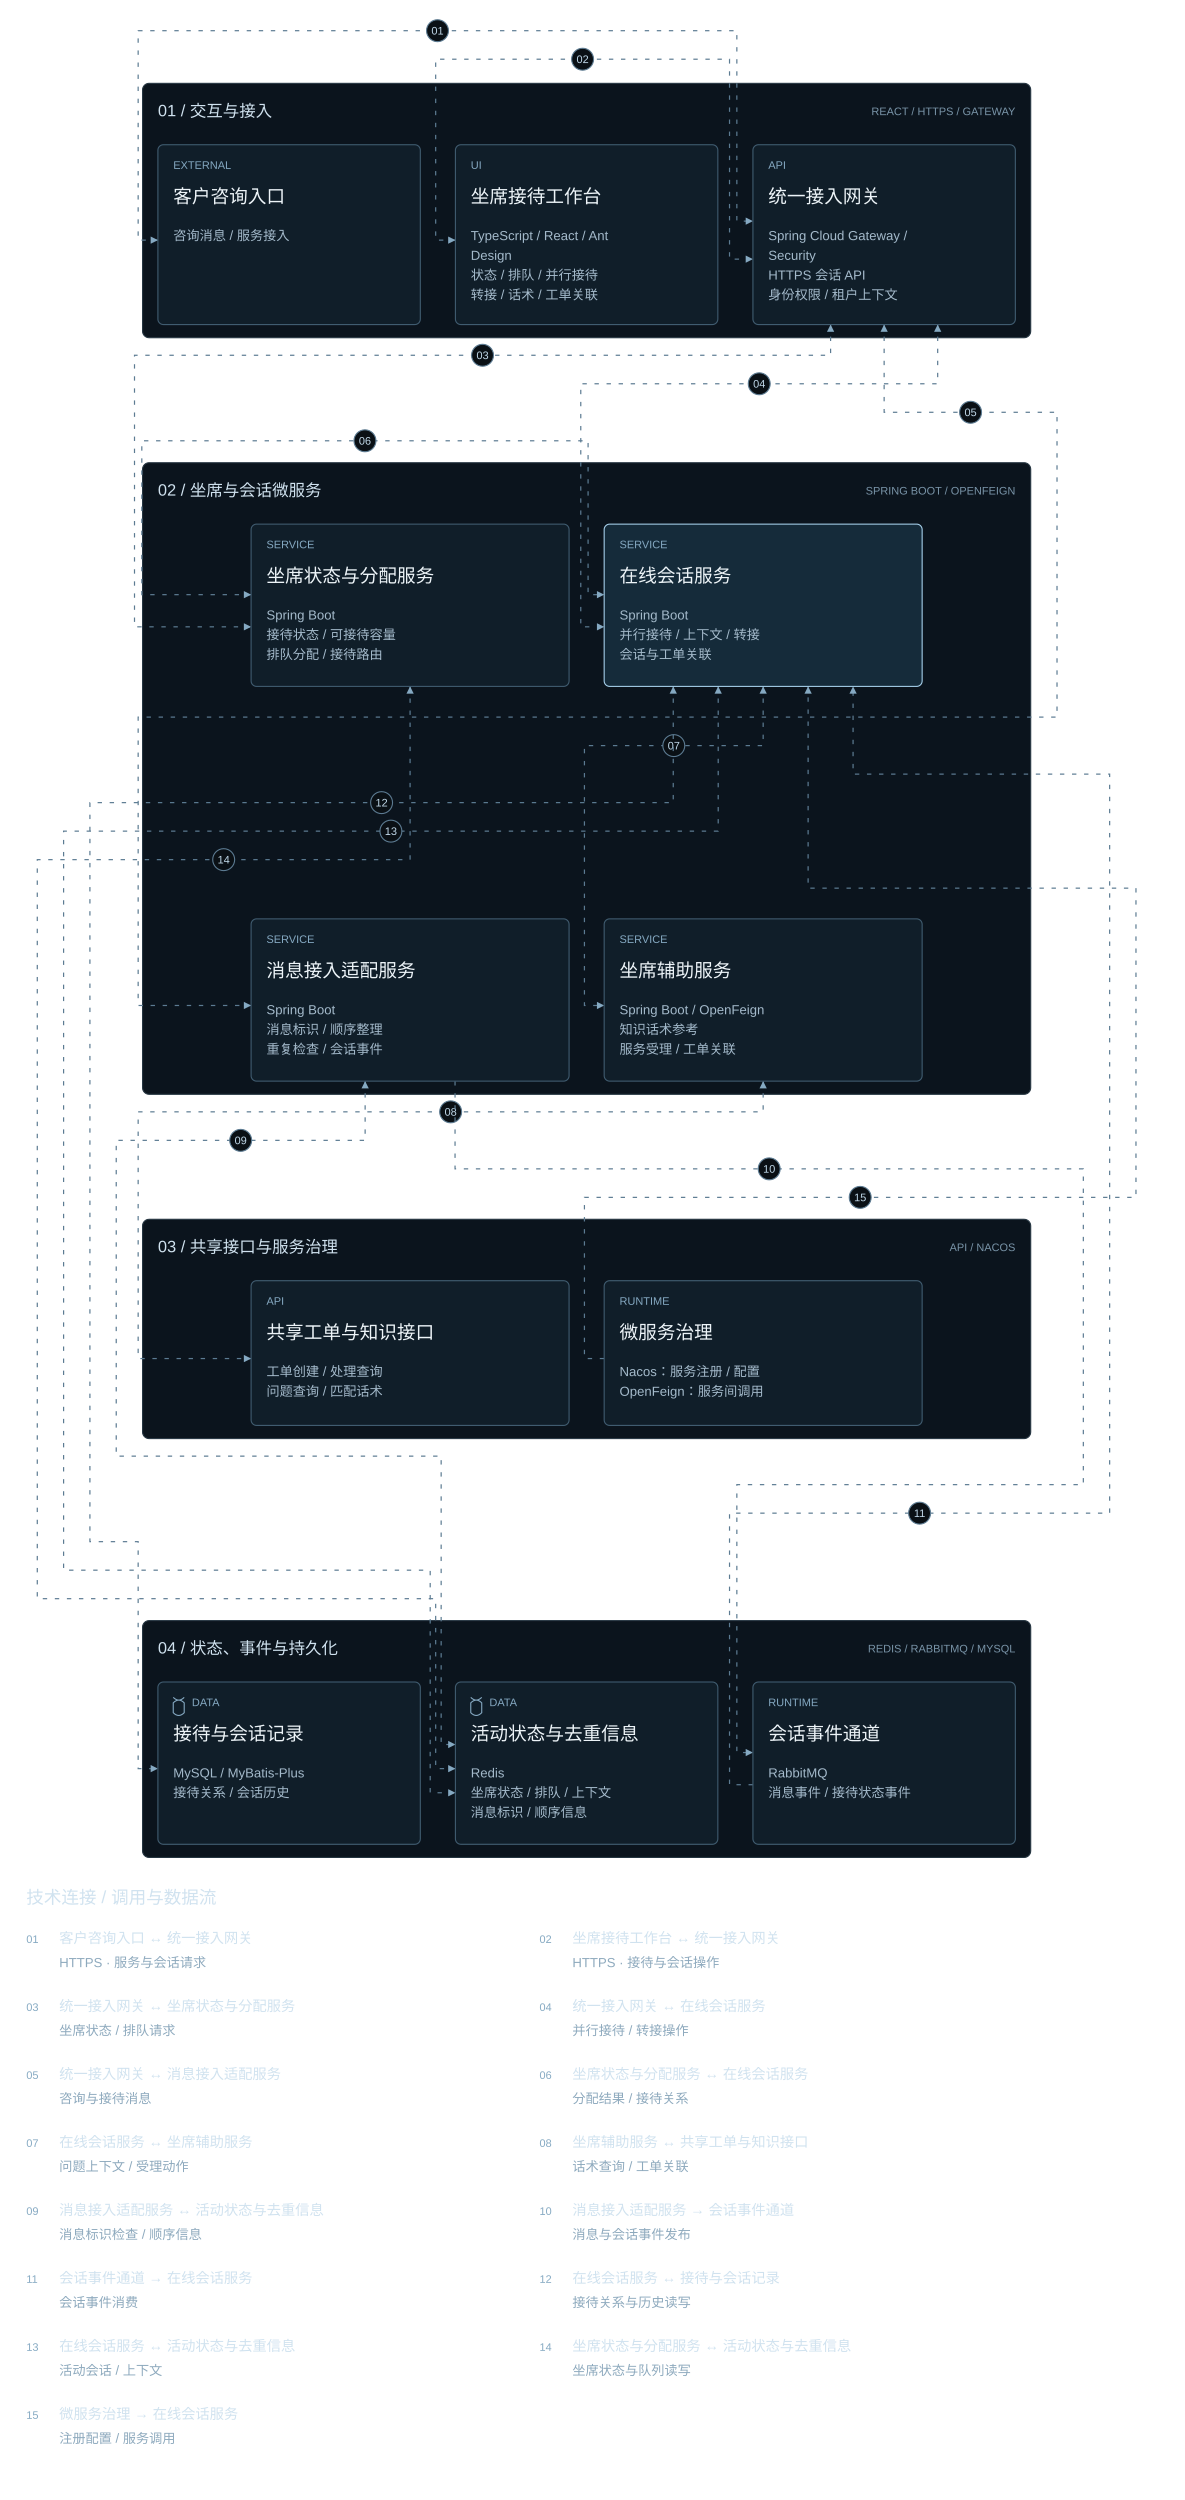
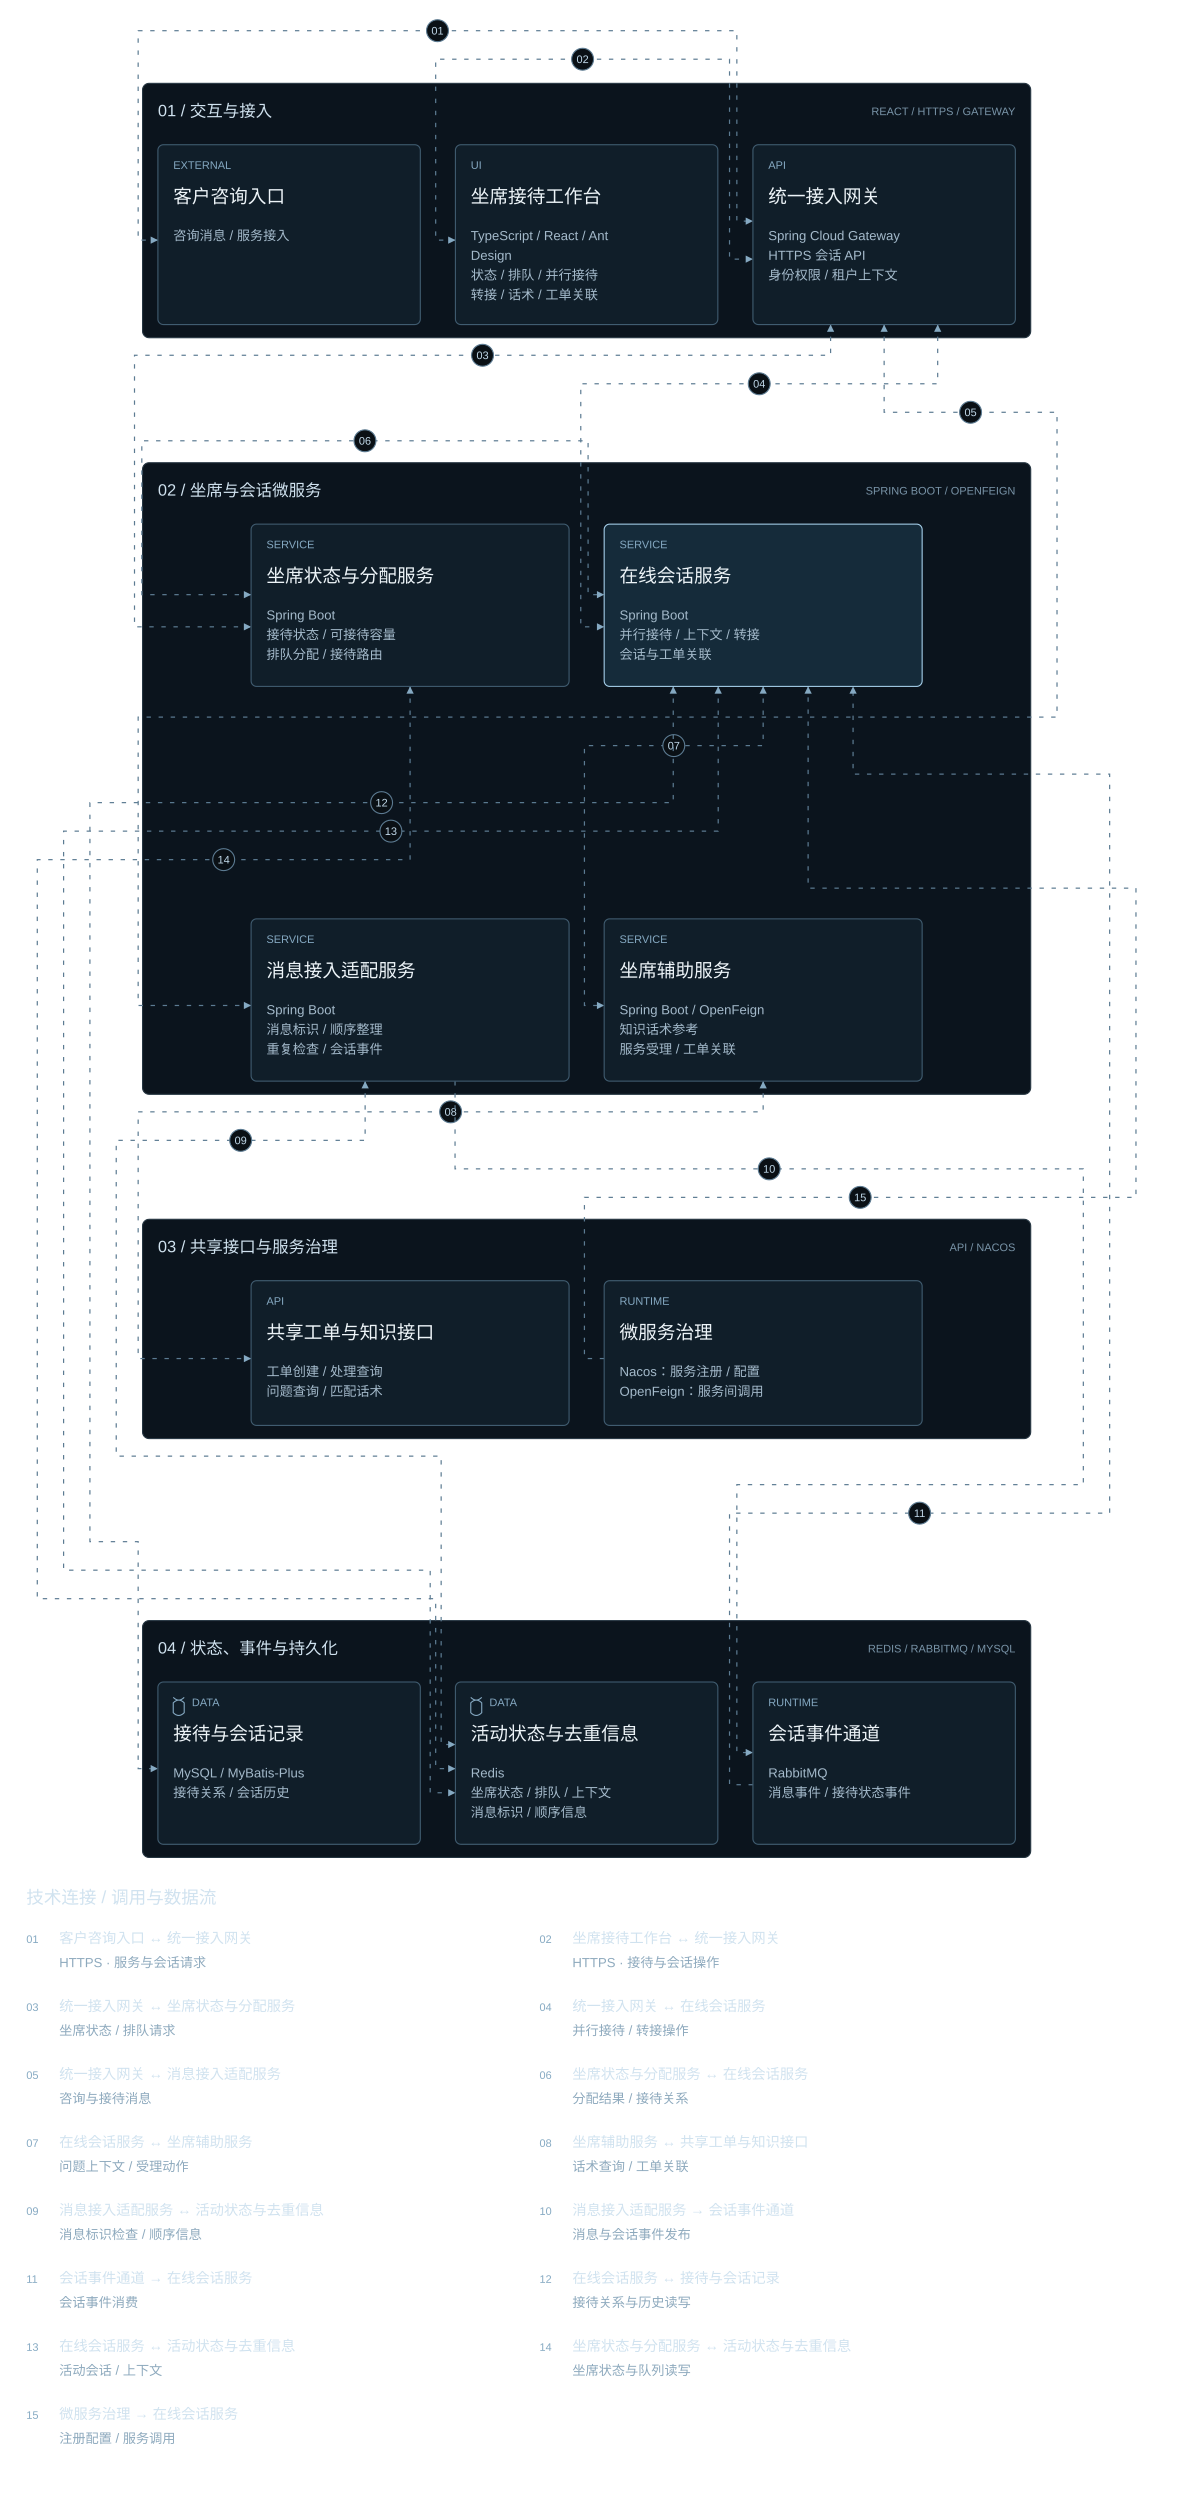
<svg xmlns="http://www.w3.org/2000/svg" width="1080" height="2280" viewBox="0 0 1080 2280" preserveAspectRatio="xMidYMin meet" role="img" aria-labelledby="title-customer-service-online" aria-describedby="desc-customer-service-online" style="font-family:Arial,'PingFang SC','Microsoft YaHei',sans-serif;background:#0a1015">
  <style>.architecture-packet{pointer-events:none}svg[data-motion="paused"] .architecture-packet{visibility:hidden}@media(prefers-reduced-motion:reduce){.architecture-packet{display:none}}</style>
  <defs>
    <marker id="arrow-customer-service-online" viewBox="0 0 10 10" refX="10" refY="5" markerWidth="6" markerHeight="6" orient="auto-start-reverse">
      <path d="M0 0 L10 5 L0 10" fill="#85a9c2" />
    </marker>
  </defs>
  <g data-layer="access">
    <rect x="130" y="76" width="810" height="232" rx="6" fill="#0b141d" stroke="#253541" />
    <text x="144" y="106" fill="#d0e2ef" font-size="15" text-anchor="start">
      <tspan x="144" dy="0">01 / 交互与接入</tspan>
    </text>
    <text x="926" y="105" fill="#7994a8" font-size="10" text-anchor="end">
      <tspan x="926" dy="0">REACT / HTTPS / GATEWAY</tspan>
    </text>
  </g>
  <g data-layer="service">
    <rect x="130" y="422" width="810" height="576" rx="6" fill="#0b141d" stroke="#253541" />
    <text x="144" y="452" fill="#d0e2ef" font-size="15" text-anchor="start">
      <tspan x="144" dy="0">02 / 坐席与会话微服务</tspan>
    </text>
    <text x="926" y="451" fill="#7994a8" font-size="10" text-anchor="end">
      <tspan x="926" dy="0">SPRING BOOT / OPENFEIGN</tspan>
    </text>
  </g>
  <g data-layer="shared">
    <rect x="130" y="1112" width="810" height="200" rx="6" fill="#0b141d" stroke="#253541" />
    <text x="144" y="1142" fill="#d0e2ef" font-size="15" text-anchor="start">
      <tspan x="144" dy="0">03 / 共享接口与服务治理</tspan>
    </text>
    <text x="926" y="1141" fill="#7994a8" font-size="10" text-anchor="end">
      <tspan x="926" dy="0">API / NACOS</tspan>
    </text>
  </g>
  <g data-layer="data">
    <rect x="130" y="1478" width="810" height="216" rx="6" fill="#0b141d" stroke="#253541" />
    <text x="144" y="1508" fill="#d0e2ef" font-size="15" text-anchor="start">
      <tspan x="144" dy="0">04 / 状态、事件与持久化</tspan>
    </text>
    <text x="926" y="1507" fill="#7994a8" font-size="10" text-anchor="end">
      <tspan x="926" dy="0">REDIS / RABBITMQ / MYSQL</tspan>
    </text>
  </g>
  <g data-edge="01" data-kind="call">
    <path class="architecture-route" d="M144 219 H126 V28 H672 V201.667 H686.667" fill="none" stroke="#5c7b92" stroke-width="1.1" stroke-dasharray="4 7" marker-start="url(#arrow-customer-service-online)" marker-end="url(#arrow-customer-service-online)" />
    <g class="architecture-packet packet-support" data-direction="forward" data-distance="943.3333333333334" data-speed="100" aria-hidden="true" opacity="0">
      <circle r="7" fill="#efc896" opacity=".1" />
      <circle r="4.5" fill="#efc896" opacity=".16" />
      <path d="M0 -3.5 L3.5 0 L0 3.5 L-3.5 0 Z" fill="#efc896" />
      <animateMotion path="M144 219 H126 V28 H672 V201.667 H686.667" keyPoints="0;1" keyTimes="0;1" calcMode="linear" dur="9.433s" begin="-0s" repeatCount="indefinite" />
      <animate attributeName="opacity" values="0;.72;.72;0" keyTimes="0;.03;.97;1" calcMode="linear" dur="9.433s" begin="-0s" repeatCount="indefinite" />
    </g>
    <g class="architecture-packet packet-support" data-direction="reverse" data-distance="943.3333333333334" data-speed="100" aria-hidden="true" opacity="0">
      <circle r="7" fill="#efc896" opacity=".1" />
      <circle r="4.5" fill="#efc896" opacity=".16" />
      <path d="M0 -3.5 L3.5 0 L0 3.5 L-3.5 0 Z" fill="#efc896" />
      <animateMotion path="M144 219 H126 V28 H672 V201.667 H686.667" keyPoints="1;0" keyTimes="0;1" calcMode="linear" dur="9.433s" begin="-4.717s" repeatCount="indefinite" />
      <animate attributeName="opacity" values="0;.72;.72;0" keyTimes="0;.03;.97;1" calcMode="linear" dur="9.433s" begin="-4.717s" repeatCount="indefinite" />
    </g>
    <circle cx="399" cy="28" r="10" fill="#0a1015" stroke="#5c7b92" />
    <text x="399" y="31.5" fill="#c1d9ea" font-size="10" text-anchor="middle">
      <tspan x="399" dy="0">01</tspan>
    </text>
  </g>
  <g data-edge="02" data-kind="call">
    <path class="architecture-route" d="M415.333 219 H397.333 V54 H665.333 V236.333 H686.667" fill="none" stroke="#5c7b92" stroke-width="1.1" stroke-dasharray="4 7" marker-start="url(#arrow-customer-service-online)" marker-end="url(#arrow-customer-service-online)" />
    <g class="architecture-packet packet-support" data-direction="forward" data-distance="654.6666666666666" data-speed="100" aria-hidden="true" opacity="0">
      <circle r="7" fill="#efc896" opacity=".1" />
      <circle r="4.5" fill="#efc896" opacity=".16" />
      <path d="M0 -3.5 L3.5 0 L0 3.5 L-3.5 0 Z" fill="#efc896" />
      <animateMotion path="M415.333 219 H397.333 V54 H665.333 V236.333 H686.667" keyPoints="0;1" keyTimes="0;1" calcMode="linear" dur="6.547s" begin="-2.501s" repeatCount="indefinite" />
      <animate attributeName="opacity" values="0;.72;.72;0" keyTimes="0;.03;.97;1" calcMode="linear" dur="6.547s" begin="-2.501s" repeatCount="indefinite" />
    </g>
    <g class="architecture-packet packet-support" data-direction="reverse" data-distance="654.6666666666666" data-speed="100" aria-hidden="true" opacity="0">
      <circle r="7" fill="#efc896" opacity=".1" />
      <circle r="4.5" fill="#efc896" opacity=".16" />
      <path d="M0 -3.5 L3.5 0 L0 3.5 L-3.5 0 Z" fill="#efc896" />
      <animateMotion path="M415.333 219 H397.333 V54 H665.333 V236.333 H686.667" keyPoints="1;0" keyTimes="0;1" calcMode="linear" dur="6.547s" begin="-5.774s" repeatCount="indefinite" />
      <animate attributeName="opacity" values="0;.72;.72;0" keyTimes="0;.03;.97;1" calcMode="linear" dur="6.547s" begin="-5.774s" repeatCount="indefinite" />
    </g>
    <circle cx="531.333" cy="54" r="10" fill="#0a1015" stroke="#5c7b92" />
    <text x="531.333" y="57.5" fill="#c1d9ea" font-size="10" text-anchor="middle">
      <tspan x="531.333" dy="0">02</tspan>
    </text>
  </g>
  <g data-edge="03" data-kind="call">
    <path class="architecture-route" d="M757.5 296 V324 H122.667 V571.667 H229" fill="none" stroke="#5c7b92" stroke-width="1.1" stroke-dasharray="4 7" marker-start="url(#arrow-customer-service-online)" marker-end="url(#arrow-customer-service-online)" />
    <g class="architecture-packet packet-support" data-direction="forward" data-distance="1016.8333333333335" data-speed="100" aria-hidden="true" opacity="0">
      <circle r="7" fill="#efc896" opacity=".1" />
      <circle r="4.5" fill="#efc896" opacity=".16" />
      <path d="M0 -3.5 L3.5 0 L0 3.5 L-3.5 0 Z" fill="#efc896" />
      <animateMotion path="M757.5 296 V324 H122.667 V571.667 H229" keyPoints="0;1" keyTimes="0;1" calcMode="linear" dur="10.168s" begin="-7.768s" repeatCount="indefinite" />
      <animate attributeName="opacity" values="0;.72;.72;0" keyTimes="0;.03;.97;1" calcMode="linear" dur="10.168s" begin="-7.768s" repeatCount="indefinite" />
    </g>
    <g class="architecture-packet packet-support" data-direction="reverse" data-distance="1016.8333333333335" data-speed="100" aria-hidden="true" opacity="0">
      <circle r="7" fill="#efc896" opacity=".1" />
      <circle r="4.5" fill="#efc896" opacity=".16" />
      <path d="M0 -3.5 L3.5 0 L0 3.5 L-3.5 0 Z" fill="#efc896" />
      <animateMotion path="M757.5 296 V324 H122.667 V571.667 H229" keyPoints="1;0" keyTimes="0;1" calcMode="linear" dur="10.168s" begin="-2.684s" repeatCount="indefinite" />
      <animate attributeName="opacity" values="0;.72;.72;0" keyTimes="0;.03;.97;1" calcMode="linear" dur="10.168s" begin="-2.684s" repeatCount="indefinite" />
    </g>
    <circle cx="440.083" cy="324" r="10" fill="#0a1015" stroke="#5c7b92" />
    <text x="440.083" y="327.5" fill="#c1d9ea" font-size="10" text-anchor="middle">
      <tspan x="440.083" dy="0">03</tspan>
    </text>
  </g>
  <g data-edge="04" data-kind="call">
    <path class="architecture-route" d="M855.167 296 V350 H529.667 V571.667 H551" fill="none" stroke="#5c7b92" stroke-width="1.1" stroke-dasharray="4 7" marker-start="url(#arrow-customer-service-online)" marker-end="url(#arrow-customer-service-online)" />
    <g class="architecture-packet packet-support" data-direction="forward" data-distance="622.5000000000001" data-speed="100" aria-hidden="true" opacity="0">
      <circle r="7" fill="#efc896" opacity=".1" />
      <circle r="4.5" fill="#efc896" opacity=".16" />
      <path d="M0 -3.5 L3.5 0 L0 3.5 L-3.5 0 Z" fill="#efc896" />
      <animateMotion path="M855.167 296 V350 H529.667 V571.667 H551" keyPoints="0;1" keyTimes="0;1" calcMode="linear" dur="6.225s" begin="-0.908s" repeatCount="indefinite" />
      <animate attributeName="opacity" values="0;.72;.72;0" keyTimes="0;.03;.97;1" calcMode="linear" dur="6.225s" begin="-0.908s" repeatCount="indefinite" />
    </g>
    <g class="architecture-packet packet-support" data-direction="reverse" data-distance="622.5000000000001" data-speed="100" aria-hidden="true" opacity="0">
      <circle r="7" fill="#efc896" opacity=".1" />
      <circle r="4.5" fill="#efc896" opacity=".16" />
      <path d="M0 -3.5 L3.5 0 L0 3.5 L-3.5 0 Z" fill="#efc896" />
      <animateMotion path="M855.167 296 V350 H529.667 V571.667 H551" keyPoints="1;0" keyTimes="0;1" calcMode="linear" dur="6.225s" begin="-4.021s" repeatCount="indefinite" />
      <animate attributeName="opacity" values="0;.72;.72;0" keyTimes="0;.03;.97;1" calcMode="linear" dur="6.225s" begin="-4.021s" repeatCount="indefinite" />
    </g>
    <circle cx="692.417" cy="350" r="10" fill="#0a1015" stroke="#5c7b92" />
    <text x="692.417" y="353.5" fill="#c1d9ea" font-size="10" text-anchor="middle">
      <tspan x="692.417" dy="0">04</tspan>
    </text>
  </g>
  <g data-edge="05" data-kind="call">
    <path class="architecture-route" d="M806.333 296 V376 H964 V654 H126 V917 H229" fill="none" stroke="#5c7b92" stroke-width="1.1" stroke-dasharray="4 7" marker-start="url(#arrow-customer-service-online)" marker-end="url(#arrow-customer-service-online)" />
    <g class="architecture-packet packet-support" data-direction="forward" data-distance="1719.6666666666665" data-speed="100" aria-hidden="true" opacity="0">
      <circle r="7" fill="#efc896" opacity=".1" />
      <circle r="4.5" fill="#efc896" opacity=".16" />
      <path d="M0 -3.5 L3.5 0 L0 3.5 L-3.5 0 Z" fill="#efc896" />
      <animateMotion path="M806.333 296 V376 H964 V654 H126 V917 H229" keyPoints="0;1" keyTimes="0;1" calcMode="linear" dur="17.197s" begin="-9.078s" repeatCount="indefinite" />
      <animate attributeName="opacity" values="0;.72;.72;0" keyTimes="0;.03;.97;1" calcMode="linear" dur="17.197s" begin="-9.078s" repeatCount="indefinite" />
    </g>
    <g class="architecture-packet packet-support" data-direction="reverse" data-distance="1719.6666666666665" data-speed="100" aria-hidden="true" opacity="0">
      <circle r="7" fill="#efc896" opacity=".1" />
      <circle r="4.5" fill="#efc896" opacity=".16" />
      <path d="M0 -3.5 L3.5 0 L0 3.5 L-3.5 0 Z" fill="#efc896" />
      <animateMotion path="M806.333 296 V376 H964 V654 H126 V917 H229" keyPoints="1;0" keyTimes="0;1" calcMode="linear" dur="17.197s" begin="-0.479s" repeatCount="indefinite" />
      <animate attributeName="opacity" values="0;.72;.72;0" keyTimes="0;.03;.97;1" calcMode="linear" dur="17.197s" begin="-0.479s" repeatCount="indefinite" />
    </g>
    <circle cx="885.167" cy="376" r="10" fill="#0a1015" stroke="#5c7b92" />
    <text x="885.167" y="379.5" fill="#c1d9ea" font-size="10" text-anchor="middle">
      <tspan x="885.167" dy="0">05</tspan>
    </text>
  </g>
  <g data-edge="06" data-kind="call">
    <path class="architecture-route" d="M229 542.333 H129.333 V402 H536.333 V542.333 H551" fill="none" stroke="#5c7b92" stroke-width="1.1" stroke-dasharray="4 7" marker-start="url(#arrow-customer-service-online)" marker-end="url(#arrow-customer-service-online)" />
    <g class="architecture-packet packet-support" data-direction="forward" data-distance="802" data-speed="100" aria-hidden="true" opacity="0">
      <circle r="7" fill="#efc896" opacity=".1" />
      <circle r="4.5" fill="#efc896" opacity=".16" />
      <path d="M0 -3.5 L3.5 0 L0 3.5 L-3.5 0 Z" fill="#efc896" />
      <animateMotion path="M229 542.333 H129.333 V402 H536.333 V542.333 H551" keyPoints="0;1" keyTimes="0;1" calcMode="linear" dur="8.02s" begin="-7.297s" repeatCount="indefinite" />
      <animate attributeName="opacity" values="0;.72;.72;0" keyTimes="0;.03;.97;1" calcMode="linear" dur="8.02s" begin="-7.297s" repeatCount="indefinite" />
    </g>
    <g class="architecture-packet packet-support" data-direction="reverse" data-distance="802" data-speed="100" aria-hidden="true" opacity="0">
      <circle r="7" fill="#efc896" opacity=".1" />
      <circle r="4.5" fill="#efc896" opacity=".16" />
      <path d="M0 -3.5 L3.5 0 L0 3.5 L-3.5 0 Z" fill="#efc896" />
      <animateMotion path="M229 542.333 H129.333 V402 H536.333 V542.333 H551" keyPoints="1;0" keyTimes="0;1" calcMode="linear" dur="8.02s" begin="-3.287s" repeatCount="indefinite" />
      <animate attributeName="opacity" values="0;.72;.72;0" keyTimes="0;.03;.97;1" calcMode="linear" dur="8.02s" begin="-3.287s" repeatCount="indefinite" />
    </g>
    <circle cx="332.833" cy="402" r="10" fill="#0a1015" stroke="#5c7b92" />
    <text x="332.833" y="405.5" fill="#c1d9ea" font-size="10" text-anchor="middle">
      <tspan x="332.833" dy="0">06</tspan>
    </text>
  </g>
  <g data-edge="07" data-kind="call">
    <path class="architecture-route" d="M696 626 V680 H533 V917 H551" fill="none" stroke="#5c7b92" stroke-width="1.1" stroke-dasharray="4 7" marker-start="url(#arrow-customer-service-online)" marker-end="url(#arrow-customer-service-online)" />
    <g class="architecture-packet packet-support" data-direction="forward" data-distance="472" data-speed="100" aria-hidden="true" opacity="0">
      <circle r="7" fill="#efc896" opacity=".1" />
      <circle r="4.5" fill="#efc896" opacity=".16" />
      <path d="M0 -3.5 L3.5 0 L0 3.5 L-3.5 0 Z" fill="#efc896" />
      <animateMotion path="M696 626 V680 H533 V917 H551" keyPoints="0;1" keyTimes="0;1" calcMode="linear" dur="4.72s" begin="-1.377s" repeatCount="indefinite" />
      <animate attributeName="opacity" values="0;.72;.72;0" keyTimes="0;.03;.97;1" calcMode="linear" dur="4.72s" begin="-1.377s" repeatCount="indefinite" />
    </g>
    <g class="architecture-packet packet-support" data-direction="reverse" data-distance="472" data-speed="100" aria-hidden="true" opacity="0">
      <circle r="7" fill="#efc896" opacity=".1" />
      <circle r="4.5" fill="#efc896" opacity=".16" />
      <path d="M0 -3.5 L3.5 0 L0 3.5 L-3.5 0 Z" fill="#efc896" />
      <animateMotion path="M696 626 V680 H533 V917 H551" keyPoints="1;0" keyTimes="0;1" calcMode="linear" dur="4.72s" begin="-3.737s" repeatCount="indefinite" />
      <animate attributeName="opacity" values="0;.72;.72;0" keyTimes="0;.03;.97;1" calcMode="linear" dur="4.72s" begin="-3.737s" repeatCount="indefinite" />
    </g>
    <circle cx="614.5" cy="680" r="10" fill="#0a1015" stroke="#5c7b92" />
    <text x="614.5" y="683.5" fill="#c1d9ea" font-size="10" text-anchor="middle">
      <tspan x="614.5" dy="0">07</tspan>
    </text>
  </g>
  <g data-edge="08" data-kind="call">
    <path class="architecture-route" d="M696 986 V1014 H126 V1239 H229" fill="none" stroke="#5c7b92" stroke-width="1.1" stroke-dasharray="4 7" marker-start="url(#arrow-customer-service-online)" marker-end="url(#arrow-customer-service-online)" />
    <g class="architecture-packet packet-support" data-direction="forward" data-distance="926" data-speed="100" aria-hidden="true" opacity="0">
      <circle r="7" fill="#efc896" opacity=".1" />
      <circle r="4.5" fill="#efc896" opacity=".16" />
      <path d="M0 -3.5 L3.5 0 L0 3.5 L-3.5 0 Z" fill="#efc896" />
      <animateMotion path="M696 986 V1014 H126 V1239 H229" keyPoints="0;1" keyTimes="0;1" calcMode="linear" dur="9.26s" begin="-6.239s" repeatCount="indefinite" />
      <animate attributeName="opacity" values="0;.72;.72;0" keyTimes="0;.03;.97;1" calcMode="linear" dur="9.26s" begin="-6.239s" repeatCount="indefinite" />
    </g>
    <g class="architecture-packet packet-support" data-direction="reverse" data-distance="926" data-speed="100" aria-hidden="true" opacity="0">
      <circle r="7" fill="#efc896" opacity=".1" />
      <circle r="4.5" fill="#efc896" opacity=".16" />
      <path d="M0 -3.5 L3.5 0 L0 3.5 L-3.5 0 Z" fill="#efc896" />
      <animateMotion path="M696 986 V1014 H126 V1239 H229" keyPoints="1;0" keyTimes="0;1" calcMode="linear" dur="9.26s" begin="-1.609s" repeatCount="indefinite" />
      <animate attributeName="opacity" values="0;.72;.72;0" keyTimes="0;.03;.97;1" calcMode="linear" dur="9.26s" begin="-1.609s" repeatCount="indefinite" />
    </g>
    <circle cx="411" cy="1014" r="10" fill="#0a1015" stroke="#5c7b92" />
    <text x="411" y="1017.5" fill="#c1d9ea" font-size="10" text-anchor="middle">
      <tspan x="411" dy="0">08</tspan>
    </text>
  </g>
  <g data-edge="09" data-kind="call">
    <path class="architecture-route" d="M333 986 V1040 H106 V1328 H402.333 V1591 H415.333" fill="none" stroke="#5c7b92" stroke-width="1.1" stroke-dasharray="4 7" marker-start="url(#arrow-customer-service-online)" marker-end="url(#arrow-customer-service-online)" />
    <g class="architecture-packet packet-support" data-direction="forward" data-distance="1141.3333333333335" data-speed="100" aria-hidden="true" opacity="0">
      <circle r="7" fill="#efc896" opacity=".1" />
      <circle r="4.5" fill="#efc896" opacity=".16" />
      <path d="M0 -3.5 L3.5 0 L0 3.5 L-3.5 0 Z" fill="#efc896" />
      <animateMotion path="M333 986 V1040 H106 V1328 H402.333 V1591 H415.333" keyPoints="0;1" keyTimes="0;1" calcMode="linear" dur="11.413s" begin="-0.636s" repeatCount="indefinite" />
      <animate attributeName="opacity" values="0;.72;.72;0" keyTimes="0;.03;.97;1" calcMode="linear" dur="11.413s" begin="-0.636s" repeatCount="indefinite" />
    </g>
    <g class="architecture-packet packet-support" data-direction="reverse" data-distance="1141.3333333333335" data-speed="100" aria-hidden="true" opacity="0">
      <circle r="7" fill="#efc896" opacity=".1" />
      <circle r="4.5" fill="#efc896" opacity=".16" />
      <path d="M0 -3.5 L3.5 0 L0 3.5 L-3.5 0 Z" fill="#efc896" />
      <animateMotion path="M333 986 V1040 H106 V1328 H402.333 V1591 H415.333" keyPoints="1;0" keyTimes="0;1" calcMode="linear" dur="11.413s" begin="-6.343s" repeatCount="indefinite" />
      <animate attributeName="opacity" values="0;.72;.72;0" keyTimes="0;.03;.97;1" calcMode="linear" dur="11.413s" begin="-6.343s" repeatCount="indefinite" />
    </g>
    <circle cx="219.5" cy="1040" r="10" fill="#0a1015" stroke="#5c7b92" />
    <text x="219.5" y="1043.5" fill="#c1d9ea" font-size="10" text-anchor="middle">
      <tspan x="219.5" dy="0">09</tspan>
    </text>
  </g>
  <g data-edge="10" data-kind="event">
    <path class="architecture-route" d="M415 986 V1066 H988 V1354 H672 V1598.333 H686.667" fill="none" stroke="#5c7b92" stroke-width="1.1" stroke-dasharray="4 7" marker-end="url(#arrow-customer-service-online)" />
    <g class="architecture-packet packet-support" data-direction="forward" data-distance="1516" data-speed="100" aria-hidden="true" opacity="0">
      <circle r="7" fill="#efc896" opacity=".1" />
      <circle r="4.5" fill="#efc896" opacity=".16" />
      <path d="M0 -3.5 L3.5 0 L0 3.5 L-3.5 0 Z" fill="#efc896" />
      <animateMotion path="M415 986 V1066 H988 V1354 H672 V1598.333 H686.667" keyPoints="0;1" keyTimes="0;1" calcMode="linear" dur="15.16s" begin="-6.635s" repeatCount="indefinite" />
      <animate attributeName="opacity" values="0;.72;.72;0" keyTimes="0;.03;.97;1" calcMode="linear" dur="15.16s" begin="-6.635s" repeatCount="indefinite" />
    </g>
    <circle cx="701.5" cy="1066" r="10" fill="#0a1015" stroke="#5c7b92" />
    <text x="701.5" y="1069.5" fill="#c1d9ea" font-size="10" text-anchor="middle">
      <tspan x="701.5" dy="0">10</tspan>
    </text>
  </g>
  <g data-edge="11" data-kind="event">
    <path class="architecture-route" d="M686.667 1627.667 H665.333 V1380 H1012 V706 H778 V626" fill="none" stroke="#5c7b92" stroke-width="1.1" stroke-dasharray="4 7" marker-end="url(#arrow-customer-service-online)" />
    <g class="architecture-packet packet-support" data-direction="forward" data-distance="1603.6666666666667" data-speed="100" aria-hidden="true" opacity="0">
      <circle r="7" fill="#efc896" opacity=".1" />
      <circle r="4.5" fill="#efc896" opacity=".16" />
      <path d="M0 -3.5 L3.5 0 L0 3.5 L-3.5 0 Z" fill="#efc896" />
      <animateMotion path="M686.667 1627.667 H665.333 V1380 H1012 V706 H778 V626" keyPoints="0;1" keyTimes="0;1" calcMode="linear" dur="16.037s" begin="-13.145s" repeatCount="indefinite" />
      <animate attributeName="opacity" values="0;.72;.72;0" keyTimes="0;.03;.97;1" calcMode="linear" dur="16.037s" begin="-13.145s" repeatCount="indefinite" />
    </g>
    <circle cx="838.667" cy="1380" r="10" fill="#0a1015" stroke="#5c7b92" />
    <text x="838.667" y="1383.5" fill="#c1d9ea" font-size="10" text-anchor="middle">
      <tspan x="838.667" dy="0">11</tspan>
    </text>
  </g>
  <g data-edge="12" data-kind="call">
    <path class="architecture-route" d="M614 626 V732 H82 V1406 H126 V1613 H144" fill="none" stroke="#5c7b92" stroke-width="1.1" stroke-dasharray="4 7" marker-start="url(#arrow-customer-service-online)" marker-end="url(#arrow-customer-service-online)" />
    <g class="architecture-packet packet-support" data-direction="forward" data-distance="1581" data-speed="100" aria-hidden="true" opacity="0">
      <circle r="7" fill="#efc896" opacity=".1" />
      <circle r="4.5" fill="#efc896" opacity=".16" />
      <path d="M0 -3.5 L3.5 0 L0 3.5 L-3.5 0 Z" fill="#efc896" />
      <animateMotion path="M614 626 V732 H82 V1406 H126 V1613 H144" keyPoints="0;1" keyTimes="0;1" calcMode="linear" dur="15.81s" begin="-3.188s" repeatCount="indefinite" />
      <animate attributeName="opacity" values="0;.72;.72;0" keyTimes="0;.03;.97;1" calcMode="linear" dur="15.81s" begin="-3.188s" repeatCount="indefinite" />
    </g>
    <g class="architecture-packet packet-support" data-direction="reverse" data-distance="1581" data-speed="100" aria-hidden="true" opacity="0">
      <circle r="7" fill="#efc896" opacity=".1" />
      <circle r="4.5" fill="#efc896" opacity=".16" />
      <path d="M0 -3.5 L3.5 0 L0 3.5 L-3.5 0 Z" fill="#efc896" />
      <animateMotion path="M614 626 V732 H82 V1406 H126 V1613 H144" keyPoints="1;0" keyTimes="0;1" calcMode="linear" dur="15.81s" begin="-11.093s" repeatCount="indefinite" />
      <animate attributeName="opacity" values="0;.72;.72;0" keyTimes="0;.03;.97;1" calcMode="linear" dur="15.81s" begin="-11.093s" repeatCount="indefinite" />
    </g>
    <circle cx="348" cy="732" r="10" fill="#0a1015" stroke="#5c7b92" />
    <text x="348" y="735.5" fill="#c1d9ea" font-size="10" text-anchor="middle">
      <tspan x="348" dy="0">12</tspan>
    </text>
  </g>
  <g data-edge="13" data-kind="call">
    <path class="architecture-route" d="M655 626 V758 H58 V1432 H392.333 V1635 H415.333" fill="none" stroke="#5c7b92" stroke-width="1.1" stroke-dasharray="4 7" marker-start="url(#arrow-customer-service-online)" marker-end="url(#arrow-customer-service-online)" />
    <g class="architecture-packet packet-support" data-direction="forward" data-distance="1963.3333333333335" data-speed="100" aria-hidden="true" opacity="0">
      <circle r="7" fill="#efc896" opacity=".1" />
      <circle r="4.5" fill="#efc896" opacity=".16" />
      <path d="M0 -3.5 L3.5 0 L0 3.5 L-3.5 0 Z" fill="#efc896" />
      <animateMotion path="M655 626 V758 H58 V1432 H392.333 V1635 H415.333" keyPoints="0;1" keyTimes="0;1" calcMode="linear" dur="19.633s" begin="-11.458s" repeatCount="indefinite" />
      <animate attributeName="opacity" values="0;.72;.72;0" keyTimes="0;.03;.97;1" calcMode="linear" dur="19.633s" begin="-11.458s" repeatCount="indefinite" />
    </g>
    <g class="architecture-packet packet-support" data-direction="reverse" data-distance="1963.3333333333335" data-speed="100" aria-hidden="true" opacity="0">
      <circle r="7" fill="#efc896" opacity=".1" />
      <circle r="4.5" fill="#efc896" opacity=".16" />
      <path d="M0 -3.5 L3.5 0 L0 3.5 L-3.5 0 Z" fill="#efc896" />
      <animateMotion path="M655 626 V758 H58 V1432 H392.333 V1635 H415.333" keyPoints="1;0" keyTimes="0;1" calcMode="linear" dur="19.633s" begin="-1.641s" repeatCount="indefinite" />
      <animate attributeName="opacity" values="0;.72;.72;0" keyTimes="0;.03;.97;1" calcMode="linear" dur="19.633s" begin="-1.641s" repeatCount="indefinite" />
    </g>
    <circle cx="356.5" cy="758" r="10" fill="#0a1015" stroke="#5c7b92" />
    <text x="356.5" y="761.5" fill="#c1d9ea" font-size="10" text-anchor="middle">
      <tspan x="356.5" dy="0">13</tspan>
    </text>
  </g>
  <g data-edge="14" data-kind="call">
    <path class="architecture-route" d="M374 626 V784 H34 V1458 H397.333 V1613 H415.333" fill="none" stroke="#5c7b92" stroke-width="1.1" stroke-dasharray="4 7" marker-start="url(#arrow-customer-service-online)" marker-end="url(#arrow-customer-service-online)" />
    <g class="architecture-packet packet-support" data-direction="forward" data-distance="1708.3333333333335" data-speed="100" aria-hidden="true" opacity="0">
      <circle r="7" fill="#efc896" opacity=".1" />
      <circle r="4.5" fill="#efc896" opacity=".16" />
      <path d="M0 -3.5 L3.5 0 L0 3.5 L-3.5 0 Z" fill="#efc896" />
      <animateMotion path="M374 626 V784 H34 V1458 H397.333 V1613 H415.333" keyPoints="0;1" keyTimes="0;1" calcMode="linear" dur="17.083s" begin="-16.495s" repeatCount="indefinite" />
      <animate attributeName="opacity" values="0;.72;.72;0" keyTimes="0;.03;.97;1" calcMode="linear" dur="17.083s" begin="-16.495s" repeatCount="indefinite" />
    </g>
    <g class="architecture-packet packet-support" data-direction="reverse" data-distance="1708.3333333333335" data-speed="100" aria-hidden="true" opacity="0">
      <circle r="7" fill="#efc896" opacity=".1" />
      <circle r="4.5" fill="#efc896" opacity=".16" />
      <path d="M0 -3.5 L3.5 0 L0 3.5 L-3.5 0 Z" fill="#efc896" />
      <animateMotion path="M374 626 V784 H34 V1458 H397.333 V1613 H415.333" keyPoints="1;0" keyTimes="0;1" calcMode="linear" dur="17.083s" begin="-7.953s" repeatCount="indefinite" />
      <animate attributeName="opacity" values="0;.72;.72;0" keyTimes="0;.03;.97;1" calcMode="linear" dur="17.083s" begin="-7.953s" repeatCount="indefinite" />
    </g>
    <circle cx="204" cy="784" r="10" fill="#0a1015" stroke="#5c7b92" />
    <text x="204" y="787.5" fill="#c1d9ea" font-size="10" text-anchor="middle">
      <tspan x="204" dy="0">14</tspan>
    </text>
  </g>
  <g data-edge="15" data-kind="config">
    <path class="architecture-route" d="M551 1239 H533 V1092 H1036 V810 H737 V626" fill="none" stroke="#5c7b92" stroke-width="1.1" stroke-dasharray="4 7" marker-end="url(#arrow-customer-service-online)" />
    <g class="architecture-packet packet-support" data-direction="forward" data-distance="1433" data-speed="100" aria-hidden="true" opacity="0">
      <circle r="7" fill="#efc896" opacity=".1" />
      <circle r="4.5" fill="#efc896" opacity=".16" />
      <path d="M0 -3.5 L3.5 0 L0 3.5 L-3.5 0 Z" fill="#efc896" />
      <animateMotion path="M551 1239 H533 V1092 H1036 V810 H737 V626" keyPoints="0;1" keyTimes="0;1" calcMode="linear" dur="14.33s" begin="-4.98s" repeatCount="indefinite" />
      <animate attributeName="opacity" values="0;.72;.72;0" keyTimes="0;.03;.97;1" calcMode="linear" dur="14.33s" begin="-4.98s" repeatCount="indefinite" />
    </g>
    <circle cx="784.5" cy="1092" r="10" fill="#0a1015" stroke="#5c7b92" />
    <text x="784.5" y="1095.5" fill="#c1d9ea" font-size="10" text-anchor="middle">
      <tspan x="784.5" dy="0">15</tspan>
    </text>
  </g>
  <g data-node="client">
    <rect x="144" y="132" width="239.333" height="164" rx="5" fill="#101e29" stroke="#405c70" />
    <text x="158" y="154" fill="#85a9c2" font-size="10" text-anchor="start">
      <tspan x="158" dy="0">EXTERNAL</tspan>
    </text>
    <text x="158" y="185" fill="#edf4f8" font-size="17" text-anchor="start">
      <tspan x="158" dy="0">客户咨询入口</tspan>
    </text>
    <text x="158" y="219" fill="#a4bacb" font-size="12" text-anchor="start">
      <tspan x="158" dy="0">咨询消息 / 服务接入</tspan>
    </text>
  </g>
  <g data-node="seat">
    <rect x="415.333" y="132" width="239.333" height="164" rx="5" fill="#101e29" stroke="#405c70" />
    <text x="429.333" y="154" fill="#85a9c2" font-size="10" text-anchor="start">
      <tspan x="429.333" dy="0">UI</tspan>
    </text>
    <text x="429.333" y="185" fill="#edf4f8" font-size="17" text-anchor="start">
      <tspan x="429.333" dy="0">坐席接待工作台</tspan>
    </text>
    <text x="429.333" y="219" fill="#a4bacb" font-size="12" text-anchor="start">
      <tspan x="429.333" dy="0">TypeScript / React / Ant</tspan>
      <tspan x="429.333" dy="18">Design</tspan>
      <tspan x="429.333" dy="18">状态 / 排队 / 并行接待</tspan>
      <tspan x="429.333" dy="18">转接 / 话术 / 工单关联</tspan>
    </text>
  </g>
  <g data-node="gateway">
    <rect x="686.667" y="132" width="239.333" height="164" rx="5" fill="#101e29" stroke="#405c70" />
    <text x="700.667" y="154" fill="#85a9c2" font-size="10" text-anchor="start">
      <tspan x="700.667" dy="0">API</tspan>
    </text>
    <text x="700.667" y="185" fill="#edf4f8" font-size="17" text-anchor="start">
      <tspan x="700.667" dy="0">统一接入网关</tspan>
    </text>
    <text x="700.667" y="219" fill="#a4bacb" font-size="12" text-anchor="start">
-       <tspan x="700.667" dy="0">Spring Cloud Gateway /</tspan>
-       <tspan x="700.667" dy="18">Security</tspan>
+       <tspan x="700.667" dy="0">Spring Cloud Gateway</tspan>
      <tspan x="700.667" dy="18">HTTPS 会话 API</tspan>
      <tspan x="700.667" dy="18">身份权限 / 租户上下文</tspan>
    </text>
  </g>
  <g data-node="routing">
    <rect x="229" y="478" width="290" height="148" rx="5" fill="#101e29" stroke="#405c70" />
    <text x="243" y="500" fill="#85a9c2" font-size="10" text-anchor="start">
      <tspan x="243" dy="0">SERVICE</tspan>
    </text>
    <text x="243" y="531" fill="#edf4f8" font-size="17" text-anchor="start">
      <tspan x="243" dy="0">坐席状态与分配服务</tspan>
    </text>
    <text x="243" y="565" fill="#a4bacb" font-size="12" text-anchor="start">
      <tspan x="243" dy="0">Spring Boot</tspan>
      <tspan x="243" dy="18">接待状态 / 可接待容量</tspan>
      <tspan x="243" dy="18">排队分配 / 接待路由</tspan>
    </text>
  </g>
  <g data-node="session">
    <rect x="551" y="478" width="290" height="148" rx="5" fill="#152b3a" stroke="#a6d0eb" />
    <text x="565" y="500" fill="#85a9c2" font-size="10" text-anchor="start">
      <tspan x="565" dy="0">SERVICE</tspan>
    </text>
    <text x="565" y="531" fill="#edf4f8" font-size="17" text-anchor="start">
      <tspan x="565" dy="0">在线会话服务</tspan>
    </text>
    <text x="565" y="565" fill="#a4bacb" font-size="12" text-anchor="start">
      <tspan x="565" dy="0">Spring Boot</tspan>
      <tspan x="565" dy="18">并行接待 / 上下文 / 转接</tspan>
      <tspan x="565" dy="18">会话与工单关联</tspan>
    </text>
  </g>
  <g data-node="message">
    <rect x="229" y="838" width="290" height="148" rx="5" fill="#101e29" stroke="#405c70" />
    <text x="243" y="860" fill="#85a9c2" font-size="10" text-anchor="start">
      <tspan x="243" dy="0">SERVICE</tspan>
    </text>
    <text x="243" y="891" fill="#edf4f8" font-size="17" text-anchor="start">
      <tspan x="243" dy="0">消息接入适配服务</tspan>
    </text>
    <text x="243" y="925" fill="#a4bacb" font-size="12" text-anchor="start">
      <tspan x="243" dy="0">Spring Boot</tspan>
      <tspan x="243" dy="18">消息标识 / 顺序整理</tspan>
      <tspan x="243" dy="18">重复检查 / 会话事件</tspan>
    </text>
  </g>
  <g data-node="assistant">
    <rect x="551" y="838" width="290" height="148" rx="5" fill="#101e29" stroke="#405c70" />
    <text x="565" y="860" fill="#85a9c2" font-size="10" text-anchor="start">
      <tspan x="565" dy="0">SERVICE</tspan>
    </text>
    <text x="565" y="891" fill="#edf4f8" font-size="17" text-anchor="start">
      <tspan x="565" dy="0">坐席辅助服务</tspan>
    </text>
    <text x="565" y="925" fill="#a4bacb" font-size="12" text-anchor="start">
      <tspan x="565" dy="0">Spring Boot / OpenFeign</tspan>
      <tspan x="565" dy="18">知识话术参考</tspan>
      <tspan x="565" dy="18">服务受理 / 工单关联</tspan>
    </text>
  </g>
  <g data-node="shared">
    <rect x="229" y="1168" width="290" height="132" rx="5" fill="#101e29" stroke="#405c70" />
    <text x="243" y="1190" fill="#85a9c2" font-size="10" text-anchor="start">
      <tspan x="243" dy="0">API</tspan>
    </text>
    <text x="243" y="1221" fill="#edf4f8" font-size="17" text-anchor="start">
      <tspan x="243" dy="0">共享工单与知识接口</tspan>
    </text>
    <text x="243" y="1255" fill="#a4bacb" font-size="12" text-anchor="start">
      <tspan x="243" dy="0">工单创建 / 处理查询</tspan>
      <tspan x="243" dy="18">问题查询 / 匹配话术</tspan>
    </text>
  </g>
  <g data-node="governance">
    <rect x="551" y="1168" width="290" height="132" rx="5" fill="#101e29" stroke="#405c70" />
    <text x="565" y="1190" fill="#85a9c2" font-size="10" text-anchor="start">
      <tspan x="565" dy="0">RUNTIME</tspan>
    </text>
    <text x="565" y="1221" fill="#edf4f8" font-size="17" text-anchor="start">
      <tspan x="565" dy="0">微服务治理</tspan>
    </text>
    <text x="565" y="1255" fill="#a4bacb" font-size="12" text-anchor="start">
      <tspan x="565" dy="0">Nacos：服务注册 / 配置</tspan>
      <tspan x="565" dy="18">OpenFeign：服务间调用</tspan>
    </text>
  </g>
  <g data-node="store">
    <rect x="144" y="1534" width="239.333" height="148" rx="5" fill="#101e29" stroke="#405c70" />
    <path d="M158 1553 q5 -5 10 0 v9 q-5 5 -10 0 z m0 -5 q5 5 10 0" fill="none" stroke="#85a9c2" />
    <text x="175" y="1556" fill="#85a9c2" font-size="10" text-anchor="start">
      <tspan x="175" dy="0">DATA</tspan>
    </text>
    <text x="158" y="1587" fill="#edf4f8" font-size="17" text-anchor="start">
      <tspan x="158" dy="0">接待与会话记录</tspan>
    </text>
    <text x="158" y="1621" fill="#a4bacb" font-size="12" text-anchor="start">
      <tspan x="158" dy="0">MySQL / MyBatis-Plus</tspan>
      <tspan x="158" dy="18">接待关系 / 会话历史</tspan>
    </text>
  </g>
  <g data-node="cache">
    <rect x="415.333" y="1534" width="239.333" height="148" rx="5" fill="#101e29" stroke="#405c70" />
    <path d="M429.333 1553 q5 -5 10 0 v9 q-5 5 -10 0 z m0 -5 q5 5 10 0" fill="none" stroke="#85a9c2" />
    <text x="446.333" y="1556" fill="#85a9c2" font-size="10" text-anchor="start">
      <tspan x="446.333" dy="0">DATA</tspan>
    </text>
    <text x="429.333" y="1587" fill="#edf4f8" font-size="17" text-anchor="start">
      <tspan x="429.333" dy="0">活动状态与去重信息</tspan>
    </text>
    <text x="429.333" y="1621" fill="#a4bacb" font-size="12" text-anchor="start">
      <tspan x="429.333" dy="0">Redis</tspan>
      <tspan x="429.333" dy="18">坐席状态 / 排队 / 上下文</tspan>
      <tspan x="429.333" dy="18">消息标识 / 顺序信息</tspan>
    </text>
  </g>
  <g data-node="events">
    <rect x="686.667" y="1534" width="239.333" height="148" rx="5" fill="#101e29" stroke="#405c70" />
    <text x="700.667" y="1556" fill="#85a9c2" font-size="10" text-anchor="start">
      <tspan x="700.667" dy="0">RUNTIME</tspan>
    </text>
    <text x="700.667" y="1587" fill="#edf4f8" font-size="17" text-anchor="start">
      <tspan x="700.667" dy="0">会话事件通道</tspan>
    </text>
    <text x="700.667" y="1621" fill="#a4bacb" font-size="12" text-anchor="start">
      <tspan x="700.667" dy="0">RabbitMQ</tspan>
      <tspan x="700.667" dy="18">消息事件 / 接待状态事件</tspan>
    </text>
  </g>
  <text x="24" y="1736" fill="#d0e2ef" font-size="16" text-anchor="start">
    <tspan x="24" dy="0">技术连接 / 调用与数据流</tspan>
  </text>
  <text x="24" y="1772" fill="#85a9c2" font-size="10" text-anchor="start">
    <tspan x="24" dy="0">01</tspan>
  </text>
  <text x="54" y="1772" fill="#d0e2ef" font-size="13" text-anchor="start">
    <tspan x="54" dy="0">客户咨询入口 ↔ 统一接入网关</tspan>
  </text>
  <text x="54" y="1794" fill="#8da9bd" font-size="12" text-anchor="start">
    <tspan x="54" dy="0">HTTPS · 服务与会话请求</tspan>
  </text>
  <text x="492" y="1772" fill="#85a9c2" font-size="10" text-anchor="start">
    <tspan x="492" dy="0">02</tspan>
  </text>
  <text x="522" y="1772" fill="#d0e2ef" font-size="13" text-anchor="start">
    <tspan x="522" dy="0">坐席接待工作台 ↔ 统一接入网关</tspan>
  </text>
  <text x="522" y="1794" fill="#8da9bd" font-size="12" text-anchor="start">
    <tspan x="522" dy="0">HTTPS · 接待与会话操作</tspan>
  </text>
  <text x="24" y="1834" fill="#85a9c2" font-size="10" text-anchor="start">
    <tspan x="24" dy="0">03</tspan>
  </text>
  <text x="54" y="1834" fill="#d0e2ef" font-size="13" text-anchor="start">
    <tspan x="54" dy="0">统一接入网关 ↔ 坐席状态与分配服务</tspan>
  </text>
  <text x="54" y="1856" fill="#8da9bd" font-size="12" text-anchor="start">
    <tspan x="54" dy="0">坐席状态 / 排队请求</tspan>
  </text>
  <text x="492" y="1834" fill="#85a9c2" font-size="10" text-anchor="start">
    <tspan x="492" dy="0">04</tspan>
  </text>
  <text x="522" y="1834" fill="#d0e2ef" font-size="13" text-anchor="start">
    <tspan x="522" dy="0">统一接入网关 ↔ 在线会话服务</tspan>
  </text>
  <text x="522" y="1856" fill="#8da9bd" font-size="12" text-anchor="start">
    <tspan x="522" dy="0">并行接待 / 转接操作</tspan>
  </text>
  <text x="24" y="1896" fill="#85a9c2" font-size="10" text-anchor="start">
    <tspan x="24" dy="0">05</tspan>
  </text>
  <text x="54" y="1896" fill="#d0e2ef" font-size="13" text-anchor="start">
    <tspan x="54" dy="0">统一接入网关 ↔ 消息接入适配服务</tspan>
  </text>
  <text x="54" y="1918" fill="#8da9bd" font-size="12" text-anchor="start">
    <tspan x="54" dy="0">咨询与接待消息</tspan>
  </text>
  <text x="492" y="1896" fill="#85a9c2" font-size="10" text-anchor="start">
    <tspan x="492" dy="0">06</tspan>
  </text>
  <text x="522" y="1896" fill="#d0e2ef" font-size="13" text-anchor="start">
    <tspan x="522" dy="0">坐席状态与分配服务 ↔ 在线会话服务</tspan>
  </text>
  <text x="522" y="1918" fill="#8da9bd" font-size="12" text-anchor="start">
    <tspan x="522" dy="0">分配结果 / 接待关系</tspan>
  </text>
  <text x="24" y="1958" fill="#85a9c2" font-size="10" text-anchor="start">
    <tspan x="24" dy="0">07</tspan>
  </text>
  <text x="54" y="1958" fill="#d0e2ef" font-size="13" text-anchor="start">
    <tspan x="54" dy="0">在线会话服务 ↔ 坐席辅助服务</tspan>
  </text>
  <text x="54" y="1980" fill="#8da9bd" font-size="12" text-anchor="start">
    <tspan x="54" dy="0">问题上下文 / 受理动作</tspan>
  </text>
  <text x="492" y="1958" fill="#85a9c2" font-size="10" text-anchor="start">
    <tspan x="492" dy="0">08</tspan>
  </text>
  <text x="522" y="1958" fill="#d0e2ef" font-size="13" text-anchor="start">
    <tspan x="522" dy="0">坐席辅助服务 ↔ 共享工单与知识接口</tspan>
  </text>
  <text x="522" y="1980" fill="#8da9bd" font-size="12" text-anchor="start">
    <tspan x="522" dy="0">话术查询 / 工单关联</tspan>
  </text>
  <text x="24" y="2020" fill="#85a9c2" font-size="10" text-anchor="start">
    <tspan x="24" dy="0">09</tspan>
  </text>
  <text x="54" y="2020" fill="#d0e2ef" font-size="13" text-anchor="start">
    <tspan x="54" dy="0">消息接入适配服务 ↔ 活动状态与去重信息</tspan>
  </text>
  <text x="54" y="2042" fill="#8da9bd" font-size="12" text-anchor="start">
    <tspan x="54" dy="0">消息标识检查 / 顺序信息</tspan>
  </text>
  <text x="492" y="2020" fill="#85a9c2" font-size="10" text-anchor="start">
    <tspan x="492" dy="0">10</tspan>
  </text>
  <text x="522" y="2020" fill="#d0e2ef" font-size="13" text-anchor="start">
    <tspan x="522" dy="0">消息接入适配服务 → 会话事件通道</tspan>
  </text>
  <text x="522" y="2042" fill="#8da9bd" font-size="12" text-anchor="start">
    <tspan x="522" dy="0">消息与会话事件发布</tspan>
  </text>
  <text x="24" y="2082" fill="#85a9c2" font-size="10" text-anchor="start">
    <tspan x="24" dy="0">11</tspan>
  </text>
  <text x="54" y="2082" fill="#d0e2ef" font-size="13" text-anchor="start">
    <tspan x="54" dy="0">会话事件通道 → 在线会话服务</tspan>
  </text>
  <text x="54" y="2104" fill="#8da9bd" font-size="12" text-anchor="start">
    <tspan x="54" dy="0">会话事件消费</tspan>
  </text>
  <text x="492" y="2082" fill="#85a9c2" font-size="10" text-anchor="start">
    <tspan x="492" dy="0">12</tspan>
  </text>
  <text x="522" y="2082" fill="#d0e2ef" font-size="13" text-anchor="start">
    <tspan x="522" dy="0">在线会话服务 ↔ 接待与会话记录</tspan>
  </text>
  <text x="522" y="2104" fill="#8da9bd" font-size="12" text-anchor="start">
    <tspan x="522" dy="0">接待关系与历史读写</tspan>
  </text>
  <text x="24" y="2144" fill="#85a9c2" font-size="10" text-anchor="start">
    <tspan x="24" dy="0">13</tspan>
  </text>
  <text x="54" y="2144" fill="#d0e2ef" font-size="13" text-anchor="start">
    <tspan x="54" dy="0">在线会话服务 ↔ 活动状态与去重信息</tspan>
  </text>
  <text x="54" y="2166" fill="#8da9bd" font-size="12" text-anchor="start">
    <tspan x="54" dy="0">活动会话 / 上下文</tspan>
  </text>
  <text x="492" y="2144" fill="#85a9c2" font-size="10" text-anchor="start">
    <tspan x="492" dy="0">14</tspan>
  </text>
  <text x="522" y="2144" fill="#d0e2ef" font-size="13" text-anchor="start">
    <tspan x="522" dy="0">坐席状态与分配服务 ↔ 活动状态与去重信息</tspan>
  </text>
  <text x="522" y="2166" fill="#8da9bd" font-size="12" text-anchor="start">
    <tspan x="522" dy="0">坐席状态与队列读写</tspan>
  </text>
  <text x="24" y="2206" fill="#85a9c2" font-size="10" text-anchor="start">
    <tspan x="24" dy="0">15</tspan>
  </text>
  <text x="54" y="2206" fill="#d0e2ef" font-size="13" text-anchor="start">
    <tspan x="54" dy="0">微服务治理 → 在线会话服务</tspan>
  </text>
  <text x="54" y="2228" fill="#8da9bd" font-size="12" text-anchor="start">
    <tspan x="54" dy="0">注册配置 / 服务调用</tspan>
  </text>
</svg>
